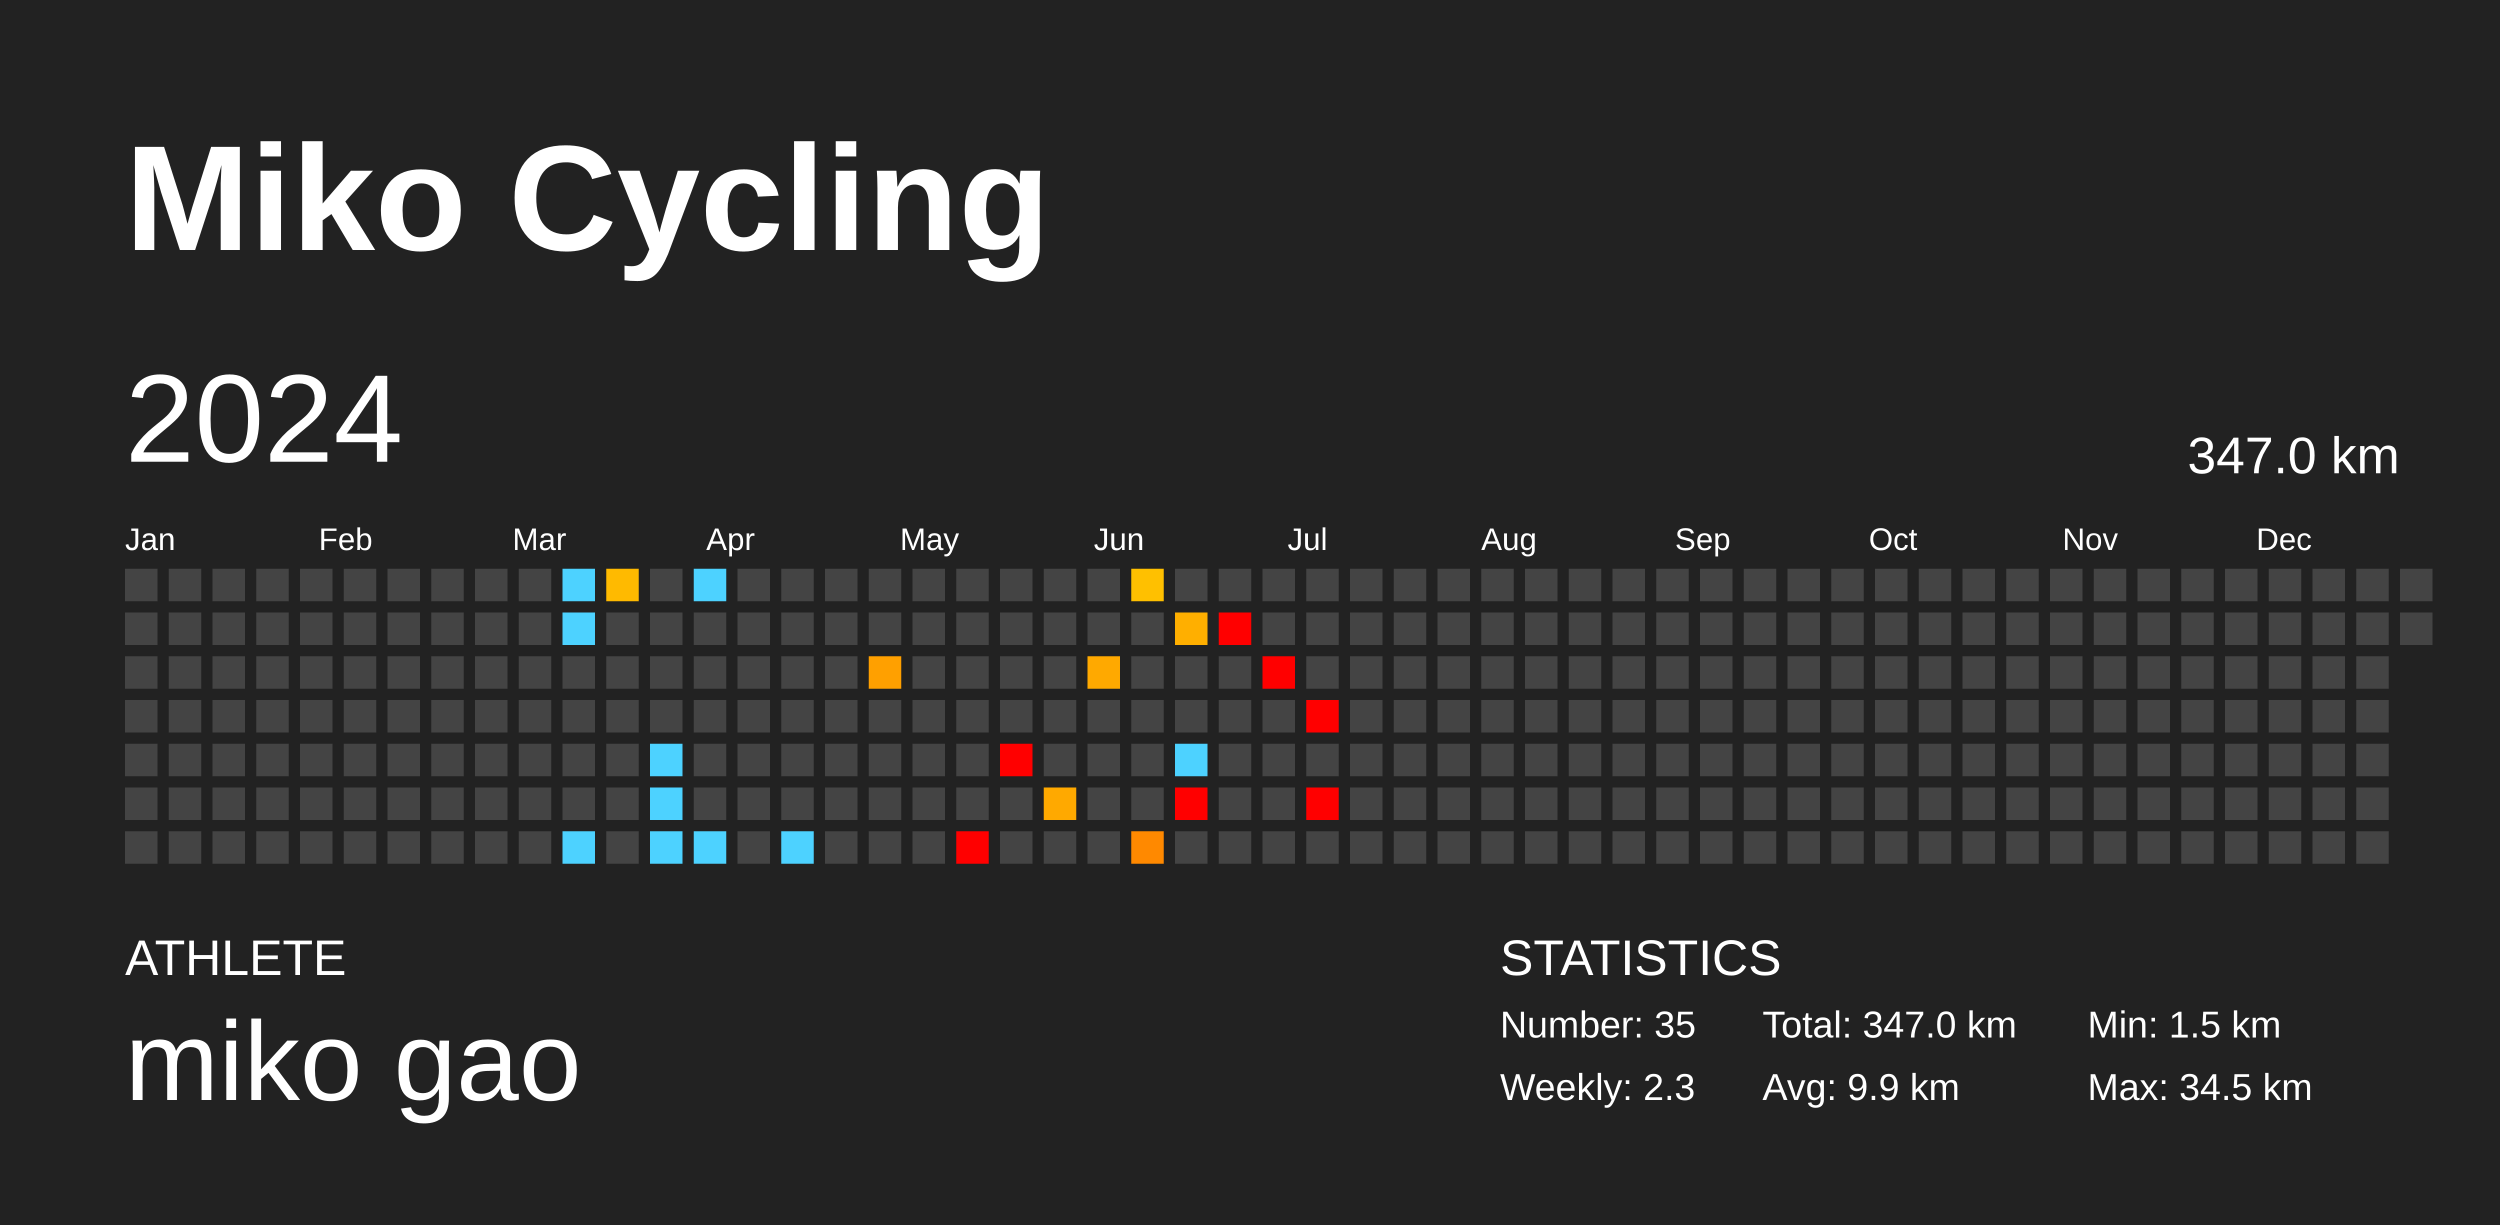
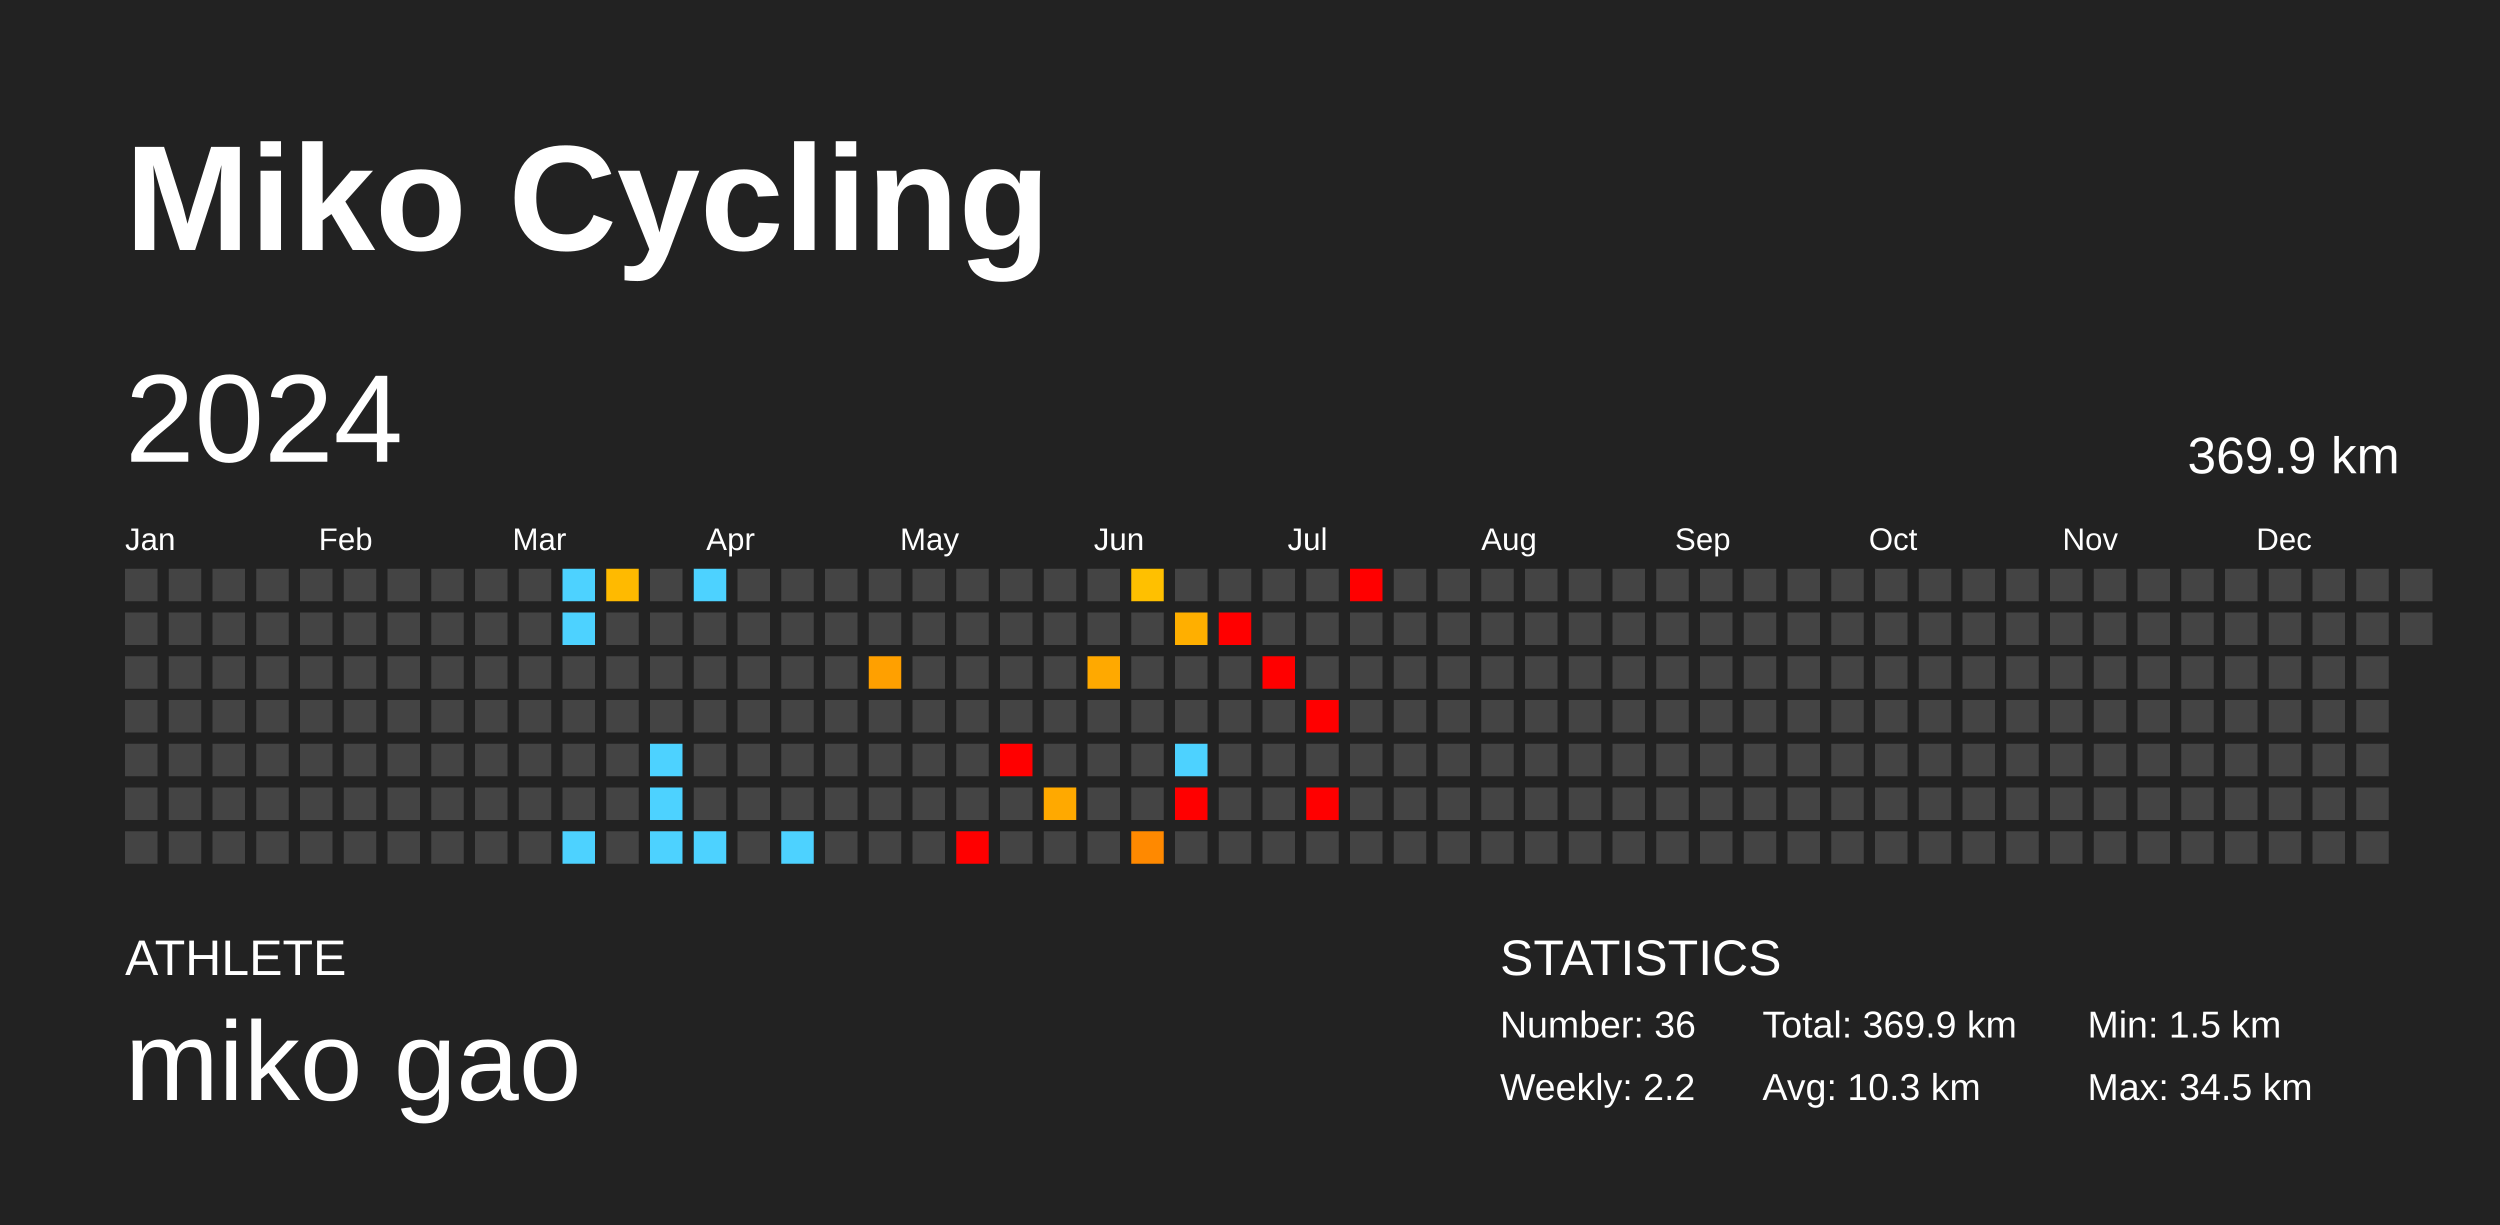
<svg xmlns="http://www.w3.org/2000/svg" baseProfile="full" height="98mm" version="1.1" viewBox="0,0,200,98" width="200mm">
  <defs />
  <rect fill="#222222" height="98" width="200" x="0" y="0" />
  <text fill="#FFFFFF" style="font-size:12px; font-family:Arial; font-weight:bold;" x="10" y="20">Miko Cycling</text>
  <text fill="#FFFFFF" style="font-size:4px; font-family:Arial" x="10" y="78">ATHLETE</text>
  <text fill="#FFFFFF" style="font-size:9px; font-family:Arial" x="10" y="88">miko gao</text>
  <text fill="#FFFFFF" style="font-size:4px; font-family:Arial" x="120" y="78">STATISTICS</text>
-   <text fill="#FFFFFF" style="font-size:3px; font-family:Arial" x="120" y="83">Number: 35</text>
-   <text fill="#FFFFFF" style="font-size:3px; font-family:Arial" x="120" y="88">Weekly: 2.3</text>
-   <text fill="#FFFFFF" style="font-size:3px; font-family:Arial" x="141" y="83">Total: 347.0 km</text>
-   <text fill="#FFFFFF" style="font-size:3px; font-family:Arial" x="141" y="88">Avg: 9.9 km</text>
+   <text fill="#FFFFFF" style="font-size:3px; font-family:Arial" x="120" y="83">Number: 36</text>
+   <text fill="#FFFFFF" style="font-size:3px; font-family:Arial" x="120" y="88">Weekly: 2.2</text>
+   <text fill="#FFFFFF" style="font-size:3px; font-family:Arial" x="141" y="83">Total: 369.9 km</text>
+   <text fill="#FFFFFF" style="font-size:3px; font-family:Arial" x="141" y="88">Avg: 10.3 km</text>
  <text fill="#FFFFFF" style="font-size:3px; font-family:Arial" x="167" y="83">Min: 1.5 km</text>
  <text fill="#FFFFFF" style="font-size:3px; font-family:Arial" x="167" y="88">Max: 34.5 km</text>
  <text dominant-baseline="hanging" fill="#FFFFFF" style="font-size:10.0px; font-family:Arial;" x="10" y="30">2024</text>
-   <text dominant-baseline="hanging" fill="#FFFFFF" style="font-size:4.125px; font-family:Arial;" x="175" y="35">347.0 km</text>
+   <text dominant-baseline="hanging" fill="#FFFFFF" style="font-size:4.125px; font-family:Arial;" x="175" y="35">369.9 km</text>
  <text fill="#FFFFFF" style="font-size:2.5px; font-family:Arial" x="10.0" y="44">Jan</text>
  <text fill="#FFFFFF" style="font-size:2.5px; font-family:Arial" x="25.5" y="44">Feb</text>
  <text fill="#FFFFFF" style="font-size:2.5px; font-family:Arial" x="41.0" y="44">Mar</text>
  <text fill="#FFFFFF" style="font-size:2.5px; font-family:Arial" x="56.5" y="44">Apr</text>
  <text fill="#FFFFFF" style="font-size:2.5px; font-family:Arial" x="72.0" y="44">May</text>
  <text fill="#FFFFFF" style="font-size:2.5px; font-family:Arial" x="87.5" y="44">Jun</text>
  <text fill="#FFFFFF" style="font-size:2.5px; font-family:Arial" x="103.0" y="44">Jul</text>
  <text fill="#FFFFFF" style="font-size:2.5px; font-family:Arial" x="118.5" y="44">Aug</text>
  <text fill="#FFFFFF" style="font-size:2.5px; font-family:Arial" x="134.0" y="44">Sep</text>
  <text fill="#FFFFFF" style="font-size:2.5px; font-family:Arial" x="149.5" y="44">Oct</text>
  <text fill="#FFFFFF" style="font-size:2.5px; font-family:Arial" x="165.0" y="44">Nov</text>
  <text fill="#FFFFFF" style="font-size:2.5px; font-family:Arial" x="180.5" y="44">Dec</text>
  <rect fill="#444444" height="2.6" width="2.6" x="10.0" y="45.5" />
  <rect fill="#444444" height="2.6" width="2.6" x="10.0" y="49.0" />
  <rect fill="#444444" height="2.6" width="2.6" x="10.0" y="52.5" />
  <rect fill="#444444" height="2.6" width="2.6" x="10.0" y="56.0" />
  <rect fill="#444444" height="2.6" width="2.6" x="10.0" y="59.5" />
  <rect fill="#444444" height="2.6" width="2.6" x="10.0" y="63.0" />
  <rect fill="#444444" height="2.6" width="2.6" x="10.0" y="66.5" />
  <rect fill="#444444" height="2.6" width="2.6" x="13.5" y="45.5" />
  <rect fill="#444444" height="2.6" width="2.6" x="13.5" y="49.0" />
  <rect fill="#444444" height="2.6" width="2.6" x="13.5" y="52.5" />
  <rect fill="#444444" height="2.6" width="2.6" x="13.5" y="56.0" />
  <rect fill="#444444" height="2.6" width="2.6" x="13.5" y="59.5" />
  <rect fill="#444444" height="2.6" width="2.6" x="13.5" y="63.0" />
  <rect fill="#444444" height="2.6" width="2.6" x="13.5" y="66.5" />
  <rect fill="#444444" height="2.6" width="2.6" x="17.0" y="45.5" />
  <rect fill="#444444" height="2.6" width="2.6" x="17.0" y="49.0" />
  <rect fill="#444444" height="2.6" width="2.6" x="17.0" y="52.5" />
  <rect fill="#444444" height="2.6" width="2.6" x="17.0" y="56.0" />
  <rect fill="#444444" height="2.6" width="2.6" x="17.0" y="59.5" />
  <rect fill="#444444" height="2.6" width="2.6" x="17.0" y="63.0" />
  <rect fill="#444444" height="2.6" width="2.6" x="17.0" y="66.5" />
  <rect fill="#444444" height="2.6" width="2.6" x="20.5" y="45.5" />
  <rect fill="#444444" height="2.6" width="2.6" x="20.5" y="49.0" />
  <rect fill="#444444" height="2.6" width="2.6" x="20.5" y="52.5" />
  <rect fill="#444444" height="2.6" width="2.6" x="20.5" y="56.0" />
  <rect fill="#444444" height="2.6" width="2.6" x="20.5" y="59.5" />
  <rect fill="#444444" height="2.6" width="2.6" x="20.5" y="63.0" />
  <rect fill="#444444" height="2.6" width="2.6" x="20.5" y="66.5" />
  <rect fill="#444444" height="2.6" width="2.6" x="24.0" y="45.5" />
  <rect fill="#444444" height="2.6" width="2.6" x="24.0" y="49.0" />
  <rect fill="#444444" height="2.6" width="2.6" x="24.0" y="52.5" />
  <rect fill="#444444" height="2.6" width="2.6" x="24.0" y="56.0" />
  <rect fill="#444444" height="2.6" width="2.6" x="24.0" y="59.5" />
  <rect fill="#444444" height="2.6" width="2.6" x="24.0" y="63.0" />
  <rect fill="#444444" height="2.6" width="2.6" x="24.0" y="66.5" />
  <rect fill="#444444" height="2.6" width="2.6" x="27.5" y="45.5" />
  <rect fill="#444444" height="2.6" width="2.6" x="27.5" y="49.0" />
  <rect fill="#444444" height="2.6" width="2.6" x="27.5" y="52.5" />
  <rect fill="#444444" height="2.6" width="2.6" x="27.5" y="56.0" />
  <rect fill="#444444" height="2.6" width="2.6" x="27.5" y="59.5" />
  <rect fill="#444444" height="2.6" width="2.6" x="27.5" y="63.0" />
  <rect fill="#444444" height="2.6" width="2.6" x="27.5" y="66.5" />
  <rect fill="#444444" height="2.6" width="2.6" x="31.0" y="45.5" />
  <rect fill="#444444" height="2.6" width="2.6" x="31.0" y="49.0" />
  <rect fill="#444444" height="2.6" width="2.6" x="31.0" y="52.5" />
  <rect fill="#444444" height="2.6" width="2.6" x="31.0" y="56.0" />
  <rect fill="#444444" height="2.6" width="2.6" x="31.0" y="59.5" />
  <rect fill="#444444" height="2.6" width="2.6" x="31.0" y="63.0" />
  <rect fill="#444444" height="2.6" width="2.6" x="31.0" y="66.5" />
  <rect fill="#444444" height="2.6" width="2.6" x="34.5" y="45.5" />
  <rect fill="#444444" height="2.6" width="2.6" x="34.5" y="49.0" />
  <rect fill="#444444" height="2.6" width="2.6" x="34.5" y="52.5" />
  <rect fill="#444444" height="2.6" width="2.6" x="34.5" y="56.0" />
  <rect fill="#444444" height="2.6" width="2.6" x="34.5" y="59.5" />
  <rect fill="#444444" height="2.6" width="2.6" x="34.5" y="63.0" />
  <rect fill="#444444" height="2.6" width="2.6" x="34.5" y="66.5" />
  <rect fill="#444444" height="2.6" width="2.6" x="38.0" y="45.5" />
  <rect fill="#444444" height="2.6" width="2.6" x="38.0" y="49.0" />
  <rect fill="#444444" height="2.6" width="2.6" x="38.0" y="52.5" />
  <rect fill="#444444" height="2.6" width="2.6" x="38.0" y="56.0" />
  <rect fill="#444444" height="2.6" width="2.6" x="38.0" y="59.5" />
  <rect fill="#444444" height="2.6" width="2.6" x="38.0" y="63.0" />
  <rect fill="#444444" height="2.6" width="2.6" x="38.0" y="66.5" />
  <rect fill="#444444" height="2.6" width="2.6" x="41.5" y="45.5" />
  <rect fill="#444444" height="2.6" width="2.6" x="41.5" y="49.0" />
  <rect fill="#444444" height="2.6" width="2.6" x="41.5" y="52.5" />
  <rect fill="#444444" height="2.6" width="2.6" x="41.5" y="56.0" />
  <rect fill="#444444" height="2.6" width="2.6" x="41.5" y="59.5" />
  <rect fill="#444444" height="2.6" width="2.6" x="41.5" y="63.0" />
  <rect fill="#444444" height="2.6" width="2.6" x="41.5" y="66.5" />
  <rect fill="#4dd2ff" height="2.6" width="2.6" x="45.0" y="45.5" />
  <rect fill="#4dd2ff" height="2.6" width="2.6" x="45.0" y="49.0" />
  <rect fill="#444444" height="2.6" width="2.6" x="45.0" y="52.5" />
  <rect fill="#444444" height="2.6" width="2.6" x="45.0" y="56.0" />
  <rect fill="#444444" height="2.6" width="2.6" x="45.0" y="59.5" />
  <rect fill="#444444" height="2.6" width="2.6" x="45.0" y="63.0" />
  <rect fill="#4dd2ff" height="2.6" width="2.6" x="45.0" y="66.5" />
  <rect fill="#ffba00" height="2.6" width="2.6" x="48.5" y="45.5" />
  <rect fill="#444444" height="2.6" width="2.6" x="48.5" y="49.0" />
  <rect fill="#444444" height="2.6" width="2.6" x="48.5" y="52.5" />
  <rect fill="#444444" height="2.6" width="2.6" x="48.5" y="56.0" />
  <rect fill="#444444" height="2.6" width="2.6" x="48.5" y="59.5" />
  <rect fill="#444444" height="2.6" width="2.6" x="48.5" y="63.0" />
  <rect fill="#444444" height="2.6" width="2.6" x="48.5" y="66.5" />
  <rect fill="#444444" height="2.6" width="2.6" x="52.0" y="45.5" />
  <rect fill="#444444" height="2.6" width="2.6" x="52.0" y="49.0" />
  <rect fill="#444444" height="2.6" width="2.6" x="52.0" y="52.5" />
  <rect fill="#444444" height="2.6" width="2.6" x="52.0" y="56.0" />
  <rect fill="#4dd2ff" height="2.6" width="2.6" x="52.0" y="59.5" />
  <rect fill="#4dd2ff" height="2.6" width="2.6" x="52.0" y="63.0" />
  <rect fill="#4dd2ff" height="2.6" width="2.6" x="52.0" y="66.5" />
  <rect fill="#4dd2ff" height="2.6" width="2.6" x="55.5" y="45.5" />
  <rect fill="#444444" height="2.6" width="2.6" x="55.5" y="49.0" />
  <rect fill="#444444" height="2.6" width="2.6" x="55.5" y="52.5" />
  <rect fill="#444444" height="2.6" width="2.6" x="55.5" y="56.0" />
  <rect fill="#444444" height="2.6" width="2.6" x="55.5" y="59.5" />
  <rect fill="#444444" height="2.6" width="2.6" x="55.5" y="63.0" />
  <rect fill="#4dd2ff" height="2.6" width="2.6" x="55.5" y="66.5" />
  <rect fill="#444444" height="2.6" width="2.6" x="59.0" y="45.5" />
  <rect fill="#444444" height="2.6" width="2.6" x="59.0" y="49.0" />
  <rect fill="#444444" height="2.6" width="2.6" x="59.0" y="52.5" />
  <rect fill="#444444" height="2.6" width="2.6" x="59.0" y="56.0" />
  <rect fill="#444444" height="2.6" width="2.6" x="59.0" y="59.5" />
  <rect fill="#444444" height="2.6" width="2.6" x="59.0" y="63.0" />
  <rect fill="#444444" height="2.6" width="2.6" x="59.0" y="66.5" />
  <rect fill="#444444" height="2.6" width="2.6" x="62.5" y="45.5" />
  <rect fill="#444444" height="2.6" width="2.6" x="62.5" y="49.0" />
  <rect fill="#444444" height="2.6" width="2.6" x="62.5" y="52.5" />
  <rect fill="#444444" height="2.6" width="2.6" x="62.5" y="56.0" />
  <rect fill="#444444" height="2.6" width="2.6" x="62.5" y="59.5" />
  <rect fill="#444444" height="2.6" width="2.6" x="62.5" y="63.0" />
  <rect fill="#4dd2ff" height="2.6" width="2.6" x="62.5" y="66.5" />
  <rect fill="#444444" height="2.6" width="2.6" x="66.0" y="45.5" />
  <rect fill="#444444" height="2.6" width="2.6" x="66.0" y="49.0" />
  <rect fill="#444444" height="2.6" width="2.6" x="66.0" y="52.5" />
  <rect fill="#444444" height="2.6" width="2.6" x="66.0" y="56.0" />
  <rect fill="#444444" height="2.6" width="2.6" x="66.0" y="59.5" />
  <rect fill="#444444" height="2.6" width="2.6" x="66.0" y="63.0" />
  <rect fill="#444444" height="2.6" width="2.6" x="66.0" y="66.5" />
  <rect fill="#444444" height="2.6" width="2.6" x="69.5" y="45.5" />
  <rect fill="#444444" height="2.6" width="2.6" x="69.5" y="49.0" />
  <rect fill="#ffa000" height="2.6" width="2.6" x="69.5" y="52.5" />
  <rect fill="#444444" height="2.6" width="2.6" x="69.5" y="56.0" />
  <rect fill="#444444" height="2.6" width="2.6" x="69.5" y="59.5" />
  <rect fill="#444444" height="2.6" width="2.6" x="69.5" y="63.0" />
  <rect fill="#444444" height="2.6" width="2.6" x="69.5" y="66.5" />
  <rect fill="#444444" height="2.6" width="2.6" x="73.0" y="45.5" />
  <rect fill="#444444" height="2.6" width="2.6" x="73.0" y="49.0" />
  <rect fill="#444444" height="2.6" width="2.6" x="73.0" y="52.5" />
  <rect fill="#444444" height="2.6" width="2.6" x="73.0" y="56.0" />
  <rect fill="#444444" height="2.6" width="2.6" x="73.0" y="59.5" />
  <rect fill="#444444" height="2.6" width="2.6" x="73.0" y="63.0" />
  <rect fill="#444444" height="2.6" width="2.6" x="73.0" y="66.5" />
  <rect fill="#444444" height="2.6" width="2.6" x="76.5" y="45.5" />
  <rect fill="#444444" height="2.6" width="2.6" x="76.5" y="49.0" />
  <rect fill="#444444" height="2.6" width="2.6" x="76.5" y="52.5" />
  <rect fill="#444444" height="2.6" width="2.6" x="76.5" y="56.0" />
  <rect fill="#444444" height="2.6" width="2.6" x="76.5" y="59.5" />
  <rect fill="#444444" height="2.6" width="2.6" x="76.5" y="63.0" />
  <rect fill="red" height="2.6" width="2.6" x="76.5" y="66.5" />
  <rect fill="#444444" height="2.6" width="2.6" x="80.0" y="45.5" />
  <rect fill="#444444" height="2.6" width="2.6" x="80.0" y="49.0" />
  <rect fill="#444444" height="2.6" width="2.6" x="80.0" y="52.5" />
  <rect fill="#444444" height="2.6" width="2.6" x="80.0" y="56.0" />
  <rect fill="red" height="2.6" width="2.6" x="80.0" y="59.5" />
  <rect fill="#444444" height="2.6" width="2.6" x="80.0" y="63.0" />
  <rect fill="#444444" height="2.6" width="2.6" x="80.0" y="66.5" />
  <rect fill="#444444" height="2.6" width="2.6" x="83.5" y="45.5" />
  <rect fill="#444444" height="2.6" width="2.6" x="83.5" y="49.0" />
  <rect fill="#444444" height="2.6" width="2.6" x="83.5" y="52.5" />
  <rect fill="#444444" height="2.6" width="2.6" x="83.5" y="56.0" />
  <rect fill="#444444" height="2.6" width="2.6" x="83.5" y="59.5" />
  <rect fill="#ffa900" height="2.6" width="2.6" x="83.5" y="63.0" />
  <rect fill="#444444" height="2.6" width="2.6" x="83.5" y="66.5" />
  <rect fill="#444444" height="2.6" width="2.6" x="87.0" y="45.5" />
  <rect fill="#444444" height="2.6" width="2.6" x="87.0" y="49.0" />
  <rect fill="#ffa900" height="2.6" width="2.6" x="87.0" y="52.5" />
  <rect fill="#444444" height="2.6" width="2.6" x="87.0" y="56.0" />
  <rect fill="#444444" height="2.6" width="2.6" x="87.0" y="59.5" />
  <rect fill="#444444" height="2.6" width="2.6" x="87.0" y="63.0" />
  <rect fill="#444444" height="2.6" width="2.6" x="87.0" y="66.5" />
  <rect fill="#ffc000" height="2.6" width="2.6" x="90.5" y="45.5" />
  <rect fill="#444444" height="2.6" width="2.6" x="90.5" y="49.0" />
  <rect fill="#444444" height="2.6" width="2.6" x="90.5" y="52.5" />
  <rect fill="#444444" height="2.6" width="2.6" x="90.5" y="56.0" />
  <rect fill="#444444" height="2.6" width="2.6" x="90.5" y="59.5" />
  <rect fill="#444444" height="2.6" width="2.6" x="90.5" y="63.0" />
  <rect fill="#ff8900" height="2.6" width="2.6" x="90.5" y="66.5" />
  <rect fill="#444444" height="2.6" width="2.6" x="94.0" y="45.5" />
  <rect fill="#ffaf00" height="2.6" width="2.6" x="94.0" y="49.0" />
  <rect fill="#444444" height="2.6" width="2.6" x="94.0" y="52.5" />
  <rect fill="#444444" height="2.6" width="2.6" x="94.0" y="56.0" />
  <rect fill="#4dd2ff" height="2.6" width="2.6" x="94.0" y="59.5" />
  <rect fill="red" height="2.6" width="2.6" x="94.0" y="63.0" />
  <rect fill="#444444" height="2.6" width="2.6" x="94.0" y="66.5" />
  <rect fill="#444444" height="2.6" width="2.6" x="97.5" y="45.5" />
  <rect fill="red" height="2.6" width="2.6" x="97.5" y="49.0" />
  <rect fill="#444444" height="2.6" width="2.6" x="97.5" y="52.5" />
  <rect fill="#444444" height="2.6" width="2.6" x="97.5" y="56.0" />
  <rect fill="#444444" height="2.6" width="2.6" x="97.5" y="59.5" />
  <rect fill="#444444" height="2.6" width="2.6" x="97.5" y="63.0" />
  <rect fill="#444444" height="2.6" width="2.6" x="97.5" y="66.5" />
  <rect fill="#444444" height="2.6" width="2.6" x="101.0" y="45.5" />
  <rect fill="#444444" height="2.6" width="2.6" x="101.0" y="49.0" />
  <rect fill="red" height="2.6" width="2.6" x="101.0" y="52.5" />
  <rect fill="#444444" height="2.6" width="2.6" x="101.0" y="56.0" />
  <rect fill="#444444" height="2.6" width="2.6" x="101.0" y="59.5" />
  <rect fill="#444444" height="2.6" width="2.6" x="101.0" y="63.0" />
  <rect fill="#444444" height="2.6" width="2.6" x="101.0" y="66.5" />
  <rect fill="#444444" height="2.6" width="2.6" x="104.5" y="45.5" />
  <rect fill="#444444" height="2.6" width="2.6" x="104.5" y="49.0" />
  <rect fill="#444444" height="2.6" width="2.6" x="104.5" y="52.5" />
  <rect fill="red" height="2.6" width="2.6" x="104.5" y="56.0" />
  <rect fill="#444444" height="2.6" width="2.6" x="104.5" y="59.5" />
  <rect fill="red" height="2.6" width="2.6" x="104.5" y="63.0" />
  <rect fill="#444444" height="2.6" width="2.6" x="104.5" y="66.5" />
-   <rect fill="#444444" height="2.6" width="2.6" x="108.0" y="45.5" />
+   <rect fill="red" height="2.6" width="2.6" x="108.0" y="45.5" />
  <rect fill="#444444" height="2.6" width="2.6" x="108.0" y="49.0" />
  <rect fill="#444444" height="2.6" width="2.6" x="108.0" y="52.5" />
  <rect fill="#444444" height="2.6" width="2.6" x="108.0" y="56.0" />
  <rect fill="#444444" height="2.6" width="2.6" x="108.0" y="59.5" />
  <rect fill="#444444" height="2.6" width="2.6" x="108.0" y="63.0" />
  <rect fill="#444444" height="2.6" width="2.6" x="108.0" y="66.5" />
  <rect fill="#444444" height="2.6" width="2.6" x="111.5" y="45.5" />
  <rect fill="#444444" height="2.6" width="2.6" x="111.5" y="49.0" />
  <rect fill="#444444" height="2.6" width="2.6" x="111.5" y="52.5" />
  <rect fill="#444444" height="2.6" width="2.6" x="111.5" y="56.0" />
  <rect fill="#444444" height="2.6" width="2.6" x="111.5" y="59.5" />
  <rect fill="#444444" height="2.6" width="2.6" x="111.5" y="63.0" />
  <rect fill="#444444" height="2.6" width="2.6" x="111.5" y="66.5" />
  <rect fill="#444444" height="2.6" width="2.6" x="115.0" y="45.5" />
  <rect fill="#444444" height="2.6" width="2.6" x="115.0" y="49.0" />
  <rect fill="#444444" height="2.6" width="2.6" x="115.0" y="52.5" />
  <rect fill="#444444" height="2.6" width="2.6" x="115.0" y="56.0" />
  <rect fill="#444444" height="2.6" width="2.6" x="115.0" y="59.5" />
  <rect fill="#444444" height="2.6" width="2.6" x="115.0" y="63.0" />
  <rect fill="#444444" height="2.6" width="2.6" x="115.0" y="66.5" />
  <rect fill="#444444" height="2.6" width="2.6" x="118.5" y="45.5" />
  <rect fill="#444444" height="2.6" width="2.6" x="118.5" y="49.0" />
  <rect fill="#444444" height="2.6" width="2.6" x="118.5" y="52.5" />
  <rect fill="#444444" height="2.6" width="2.6" x="118.5" y="56.0" />
  <rect fill="#444444" height="2.6" width="2.6" x="118.5" y="59.5" />
  <rect fill="#444444" height="2.6" width="2.6" x="118.5" y="63.0" />
  <rect fill="#444444" height="2.6" width="2.6" x="118.5" y="66.5" />
  <rect fill="#444444" height="2.6" width="2.6" x="122.0" y="45.5" />
  <rect fill="#444444" height="2.6" width="2.6" x="122.0" y="49.0" />
  <rect fill="#444444" height="2.6" width="2.6" x="122.0" y="52.5" />
  <rect fill="#444444" height="2.6" width="2.6" x="122.0" y="56.0" />
  <rect fill="#444444" height="2.6" width="2.6" x="122.0" y="59.5" />
  <rect fill="#444444" height="2.6" width="2.6" x="122.0" y="63.0" />
  <rect fill="#444444" height="2.6" width="2.6" x="122.0" y="66.5" />
  <rect fill="#444444" height="2.6" width="2.6" x="125.5" y="45.5" />
  <rect fill="#444444" height="2.6" width="2.6" x="125.5" y="49.0" />
  <rect fill="#444444" height="2.6" width="2.6" x="125.5" y="52.5" />
  <rect fill="#444444" height="2.6" width="2.6" x="125.5" y="56.0" />
  <rect fill="#444444" height="2.6" width="2.6" x="125.5" y="59.5" />
  <rect fill="#444444" height="2.6" width="2.6" x="125.5" y="63.0" />
  <rect fill="#444444" height="2.6" width="2.6" x="125.5" y="66.5" />
  <rect fill="#444444" height="2.6" width="2.6" x="129.0" y="45.5" />
  <rect fill="#444444" height="2.6" width="2.6" x="129.0" y="49.0" />
  <rect fill="#444444" height="2.6" width="2.6" x="129.0" y="52.5" />
  <rect fill="#444444" height="2.6" width="2.6" x="129.0" y="56.0" />
  <rect fill="#444444" height="2.6" width="2.6" x="129.0" y="59.5" />
  <rect fill="#444444" height="2.6" width="2.6" x="129.0" y="63.0" />
  <rect fill="#444444" height="2.6" width="2.6" x="129.0" y="66.5" />
  <rect fill="#444444" height="2.6" width="2.6" x="132.5" y="45.5" />
  <rect fill="#444444" height="2.6" width="2.6" x="132.5" y="49.0" />
  <rect fill="#444444" height="2.6" width="2.6" x="132.5" y="52.5" />
  <rect fill="#444444" height="2.6" width="2.6" x="132.5" y="56.0" />
  <rect fill="#444444" height="2.6" width="2.6" x="132.5" y="59.5" />
  <rect fill="#444444" height="2.6" width="2.6" x="132.5" y="63.0" />
  <rect fill="#444444" height="2.6" width="2.6" x="132.5" y="66.5" />
  <rect fill="#444444" height="2.6" width="2.6" x="136.0" y="45.5" />
  <rect fill="#444444" height="2.6" width="2.6" x="136.0" y="49.0" />
  <rect fill="#444444" height="2.6" width="2.6" x="136.0" y="52.5" />
  <rect fill="#444444" height="2.6" width="2.6" x="136.0" y="56.0" />
  <rect fill="#444444" height="2.6" width="2.6" x="136.0" y="59.5" />
  <rect fill="#444444" height="2.6" width="2.6" x="136.0" y="63.0" />
  <rect fill="#444444" height="2.6" width="2.6" x="136.0" y="66.5" />
  <rect fill="#444444" height="2.6" width="2.6" x="139.5" y="45.5" />
  <rect fill="#444444" height="2.6" width="2.6" x="139.5" y="49.0" />
  <rect fill="#444444" height="2.6" width="2.6" x="139.5" y="52.5" />
  <rect fill="#444444" height="2.6" width="2.6" x="139.5" y="56.0" />
  <rect fill="#444444" height="2.6" width="2.6" x="139.5" y="59.5" />
  <rect fill="#444444" height="2.6" width="2.6" x="139.5" y="63.0" />
  <rect fill="#444444" height="2.6" width="2.6" x="139.5" y="66.5" />
  <rect fill="#444444" height="2.6" width="2.6" x="143.0" y="45.5" />
  <rect fill="#444444" height="2.6" width="2.6" x="143.0" y="49.0" />
  <rect fill="#444444" height="2.6" width="2.6" x="143.0" y="52.5" />
  <rect fill="#444444" height="2.6" width="2.6" x="143.0" y="56.0" />
  <rect fill="#444444" height="2.6" width="2.6" x="143.0" y="59.5" />
  <rect fill="#444444" height="2.6" width="2.6" x="143.0" y="63.0" />
  <rect fill="#444444" height="2.6" width="2.6" x="143.0" y="66.5" />
  <rect fill="#444444" height="2.6" width="2.6" x="146.5" y="45.5" />
  <rect fill="#444444" height="2.6" width="2.6" x="146.5" y="49.0" />
  <rect fill="#444444" height="2.6" width="2.6" x="146.5" y="52.5" />
  <rect fill="#444444" height="2.6" width="2.6" x="146.5" y="56.0" />
  <rect fill="#444444" height="2.6" width="2.6" x="146.5" y="59.5" />
  <rect fill="#444444" height="2.6" width="2.6" x="146.5" y="63.0" />
  <rect fill="#444444" height="2.6" width="2.6" x="146.5" y="66.5" />
  <rect fill="#444444" height="2.6" width="2.6" x="150.0" y="45.5" />
  <rect fill="#444444" height="2.6" width="2.6" x="150.0" y="49.0" />
  <rect fill="#444444" height="2.6" width="2.6" x="150.0" y="52.5" />
  <rect fill="#444444" height="2.6" width="2.6" x="150.0" y="56.0" />
  <rect fill="#444444" height="2.6" width="2.6" x="150.0" y="59.5" />
  <rect fill="#444444" height="2.6" width="2.6" x="150.0" y="63.0" />
  <rect fill="#444444" height="2.6" width="2.6" x="150.0" y="66.5" />
  <rect fill="#444444" height="2.6" width="2.6" x="153.5" y="45.5" />
  <rect fill="#444444" height="2.6" width="2.6" x="153.5" y="49.0" />
  <rect fill="#444444" height="2.6" width="2.6" x="153.5" y="52.5" />
  <rect fill="#444444" height="2.6" width="2.6" x="153.5" y="56.0" />
  <rect fill="#444444" height="2.6" width="2.6" x="153.5" y="59.5" />
  <rect fill="#444444" height="2.6" width="2.6" x="153.5" y="63.0" />
  <rect fill="#444444" height="2.6" width="2.6" x="153.5" y="66.5" />
  <rect fill="#444444" height="2.6" width="2.6" x="157.0" y="45.5" />
  <rect fill="#444444" height="2.6" width="2.6" x="157.0" y="49.0" />
  <rect fill="#444444" height="2.6" width="2.6" x="157.0" y="52.5" />
  <rect fill="#444444" height="2.6" width="2.6" x="157.0" y="56.0" />
  <rect fill="#444444" height="2.6" width="2.6" x="157.0" y="59.5" />
  <rect fill="#444444" height="2.6" width="2.6" x="157.0" y="63.0" />
  <rect fill="#444444" height="2.6" width="2.6" x="157.0" y="66.5" />
  <rect fill="#444444" height="2.6" width="2.6" x="160.5" y="45.5" />
  <rect fill="#444444" height="2.6" width="2.6" x="160.5" y="49.0" />
  <rect fill="#444444" height="2.6" width="2.6" x="160.5" y="52.5" />
  <rect fill="#444444" height="2.6" width="2.6" x="160.5" y="56.0" />
  <rect fill="#444444" height="2.6" width="2.6" x="160.5" y="59.5" />
  <rect fill="#444444" height="2.6" width="2.6" x="160.5" y="63.0" />
  <rect fill="#444444" height="2.6" width="2.6" x="160.5" y="66.5" />
  <rect fill="#444444" height="2.6" width="2.6" x="164.0" y="45.5" />
  <rect fill="#444444" height="2.6" width="2.6" x="164.0" y="49.0" />
  <rect fill="#444444" height="2.6" width="2.6" x="164.0" y="52.5" />
  <rect fill="#444444" height="2.6" width="2.6" x="164.0" y="56.0" />
  <rect fill="#444444" height="2.6" width="2.6" x="164.0" y="59.5" />
  <rect fill="#444444" height="2.6" width="2.6" x="164.0" y="63.0" />
  <rect fill="#444444" height="2.6" width="2.6" x="164.0" y="66.5" />
  <rect fill="#444444" height="2.6" width="2.6" x="167.5" y="45.5" />
  <rect fill="#444444" height="2.6" width="2.6" x="167.5" y="49.0" />
  <rect fill="#444444" height="2.6" width="2.6" x="167.5" y="52.5" />
  <rect fill="#444444" height="2.6" width="2.6" x="167.5" y="56.0" />
  <rect fill="#444444" height="2.6" width="2.6" x="167.5" y="59.5" />
  <rect fill="#444444" height="2.6" width="2.6" x="167.5" y="63.0" />
  <rect fill="#444444" height="2.6" width="2.6" x="167.5" y="66.5" />
  <rect fill="#444444" height="2.6" width="2.6" x="171.0" y="45.5" />
  <rect fill="#444444" height="2.6" width="2.6" x="171.0" y="49.0" />
  <rect fill="#444444" height="2.6" width="2.6" x="171.0" y="52.5" />
  <rect fill="#444444" height="2.6" width="2.6" x="171.0" y="56.0" />
  <rect fill="#444444" height="2.6" width="2.6" x="171.0" y="59.5" />
  <rect fill="#444444" height="2.6" width="2.6" x="171.0" y="63.0" />
  <rect fill="#444444" height="2.6" width="2.6" x="171.0" y="66.5" />
  <rect fill="#444444" height="2.6" width="2.6" x="174.5" y="45.5" />
  <rect fill="#444444" height="2.6" width="2.6" x="174.5" y="49.0" />
  <rect fill="#444444" height="2.6" width="2.6" x="174.5" y="52.5" />
  <rect fill="#444444" height="2.6" width="2.6" x="174.5" y="56.0" />
  <rect fill="#444444" height="2.6" width="2.6" x="174.5" y="59.5" />
  <rect fill="#444444" height="2.6" width="2.6" x="174.5" y="63.0" />
  <rect fill="#444444" height="2.6" width="2.6" x="174.5" y="66.5" />
  <rect fill="#444444" height="2.6" width="2.6" x="178.0" y="45.5" />
  <rect fill="#444444" height="2.6" width="2.6" x="178.0" y="49.0" />
  <rect fill="#444444" height="2.6" width="2.6" x="178.0" y="52.5" />
  <rect fill="#444444" height="2.6" width="2.6" x="178.0" y="56.0" />
  <rect fill="#444444" height="2.6" width="2.6" x="178.0" y="59.5" />
  <rect fill="#444444" height="2.6" width="2.6" x="178.0" y="63.0" />
  <rect fill="#444444" height="2.6" width="2.6" x="178.0" y="66.5" />
  <rect fill="#444444" height="2.6" width="2.6" x="181.5" y="45.5" />
  <rect fill="#444444" height="2.6" width="2.6" x="181.5" y="49.0" />
  <rect fill="#444444" height="2.6" width="2.6" x="181.5" y="52.5" />
  <rect fill="#444444" height="2.6" width="2.6" x="181.5" y="56.0" />
  <rect fill="#444444" height="2.6" width="2.6" x="181.5" y="59.5" />
  <rect fill="#444444" height="2.6" width="2.6" x="181.5" y="63.0" />
  <rect fill="#444444" height="2.6" width="2.6" x="181.5" y="66.5" />
  <rect fill="#444444" height="2.6" width="2.6" x="185.0" y="45.5" />
  <rect fill="#444444" height="2.6" width="2.6" x="185.0" y="49.0" />
  <rect fill="#444444" height="2.6" width="2.6" x="185.0" y="52.5" />
  <rect fill="#444444" height="2.6" width="2.6" x="185.0" y="56.0" />
  <rect fill="#444444" height="2.6" width="2.6" x="185.0" y="59.5" />
  <rect fill="#444444" height="2.6" width="2.6" x="185.0" y="63.0" />
  <rect fill="#444444" height="2.6" width="2.6" x="185.0" y="66.5" />
  <rect fill="#444444" height="2.6" width="2.6" x="188.5" y="45.5" />
  <rect fill="#444444" height="2.6" width="2.6" x="188.5" y="49.0" />
  <rect fill="#444444" height="2.6" width="2.6" x="188.5" y="52.5" />
  <rect fill="#444444" height="2.6" width="2.6" x="188.5" y="56.0" />
  <rect fill="#444444" height="2.6" width="2.6" x="188.5" y="59.5" />
  <rect fill="#444444" height="2.6" width="2.6" x="188.5" y="63.0" />
  <rect fill="#444444" height="2.6" width="2.6" x="188.5" y="66.5" />
  <rect fill="#444444" height="2.6" width="2.6" x="192.0" y="45.5" />
  <rect fill="#444444" height="2.6" width="2.6" x="192.0" y="49.0" />
</svg>
